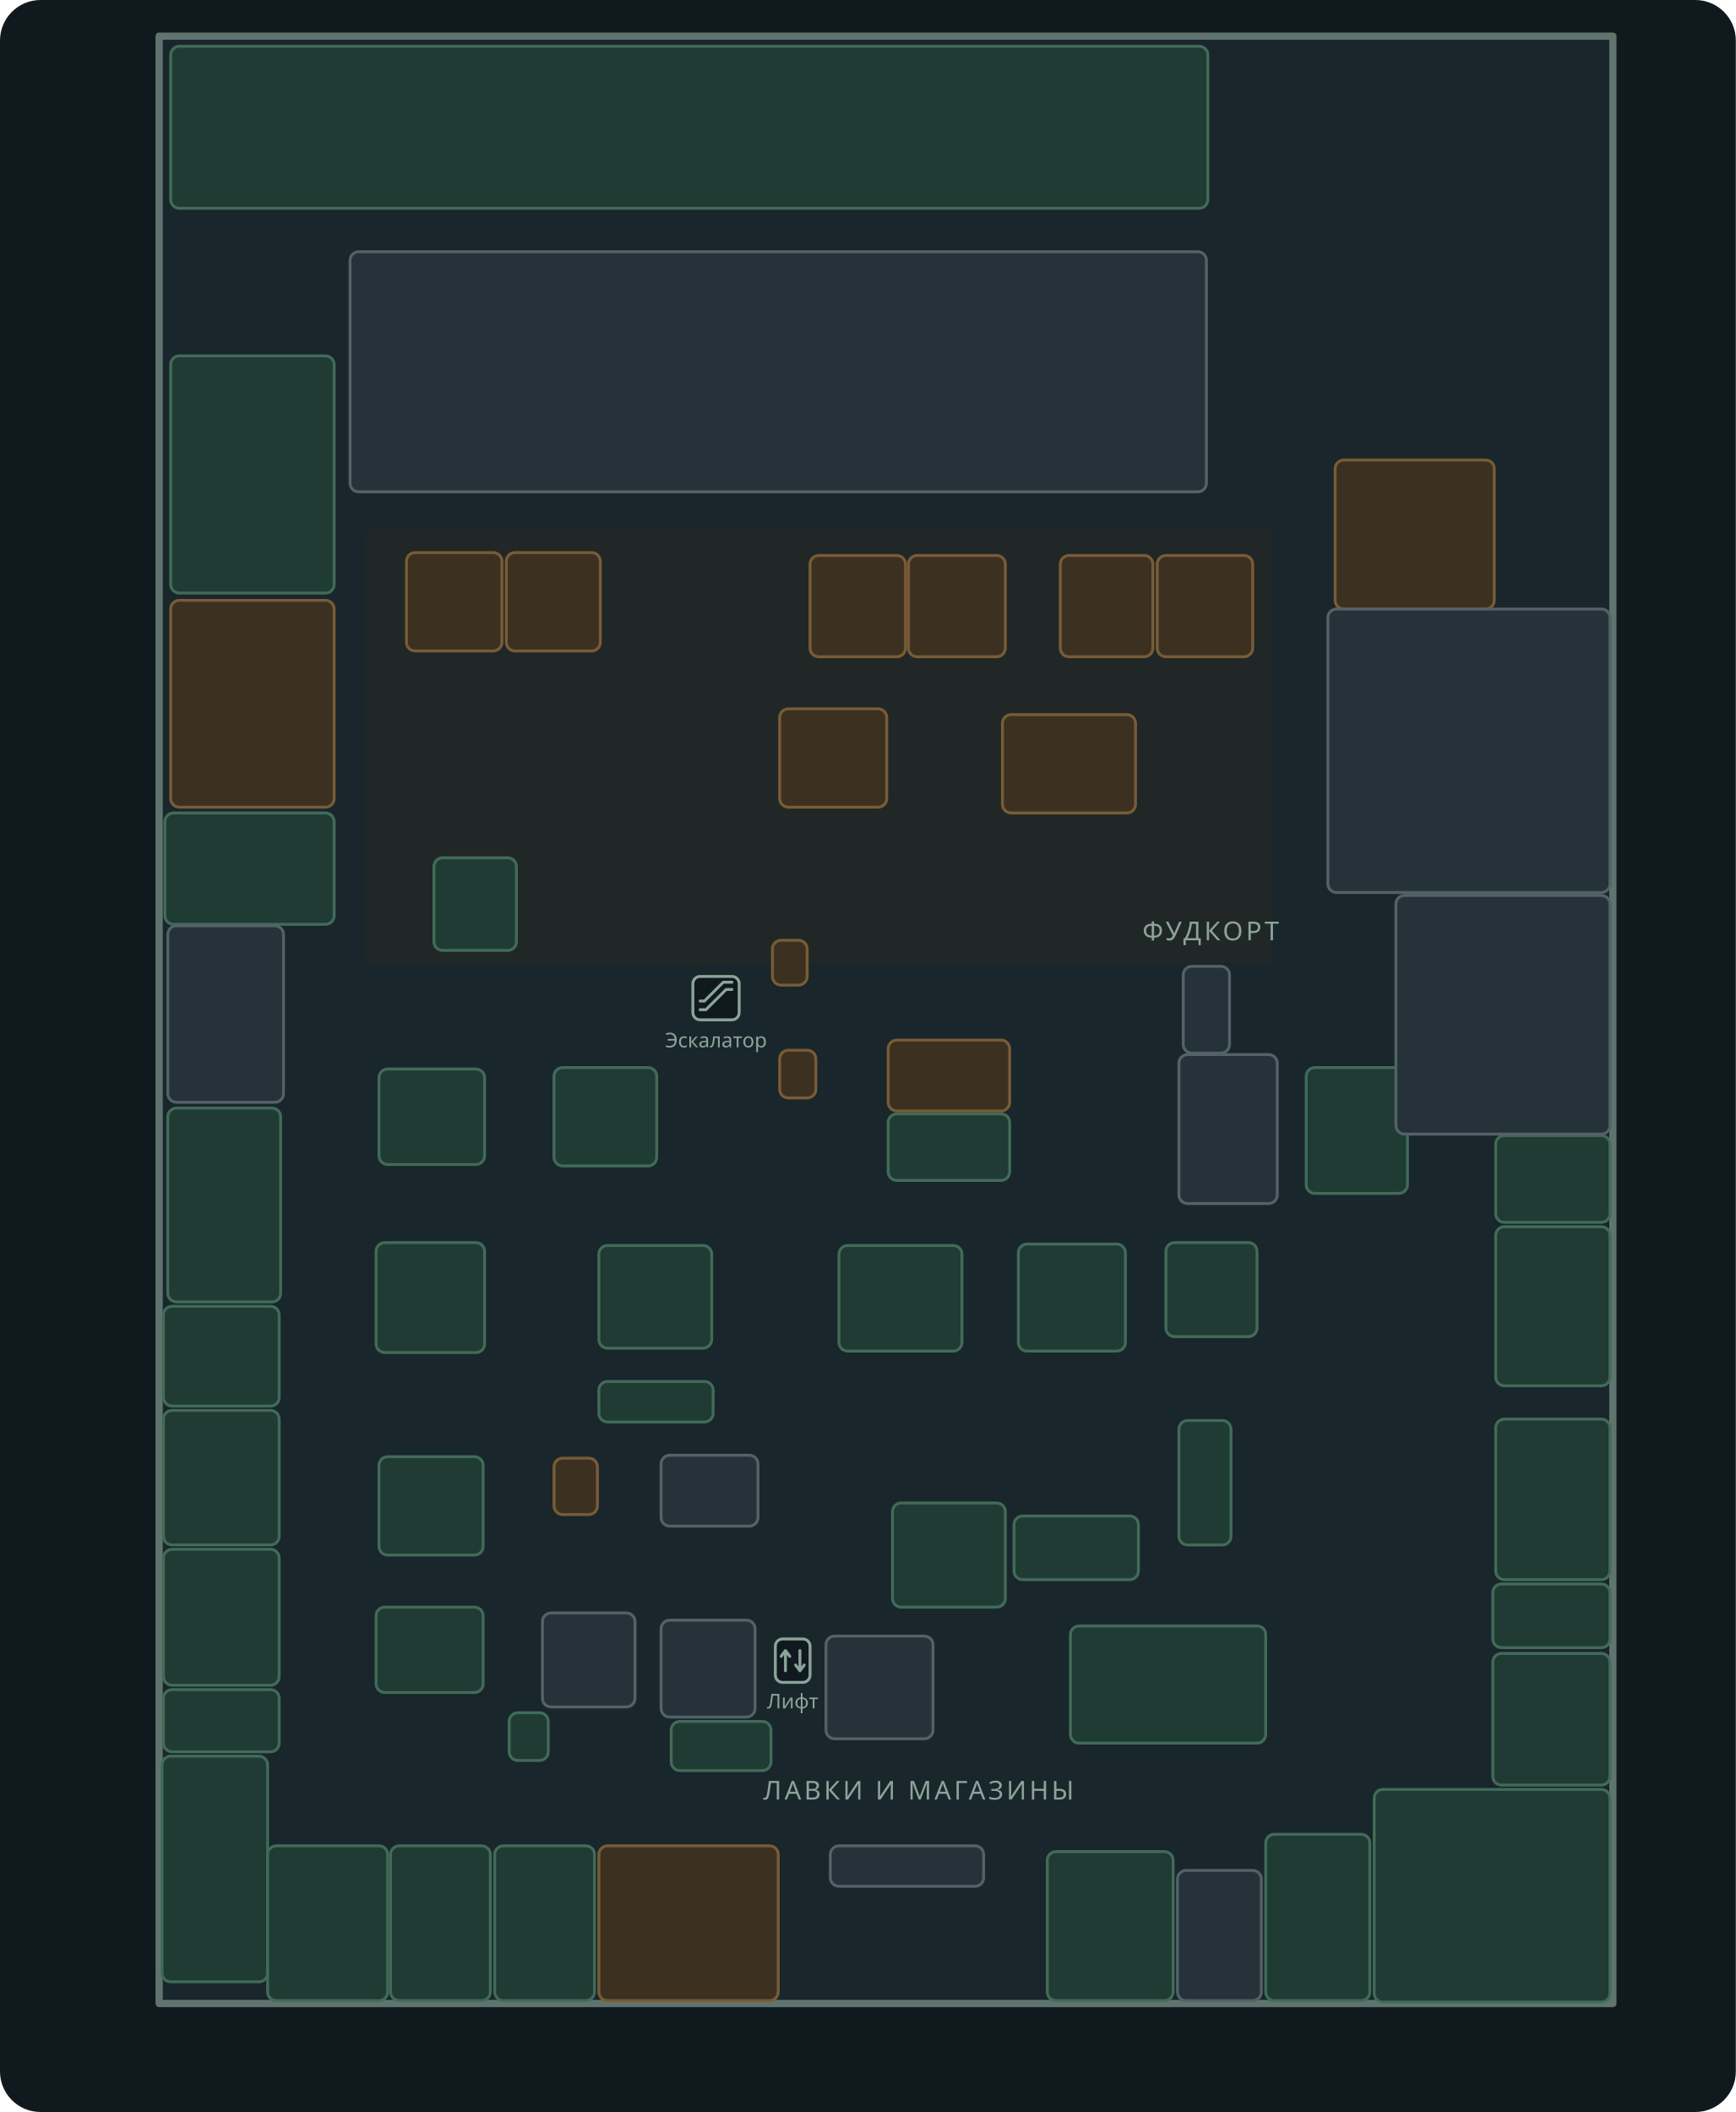
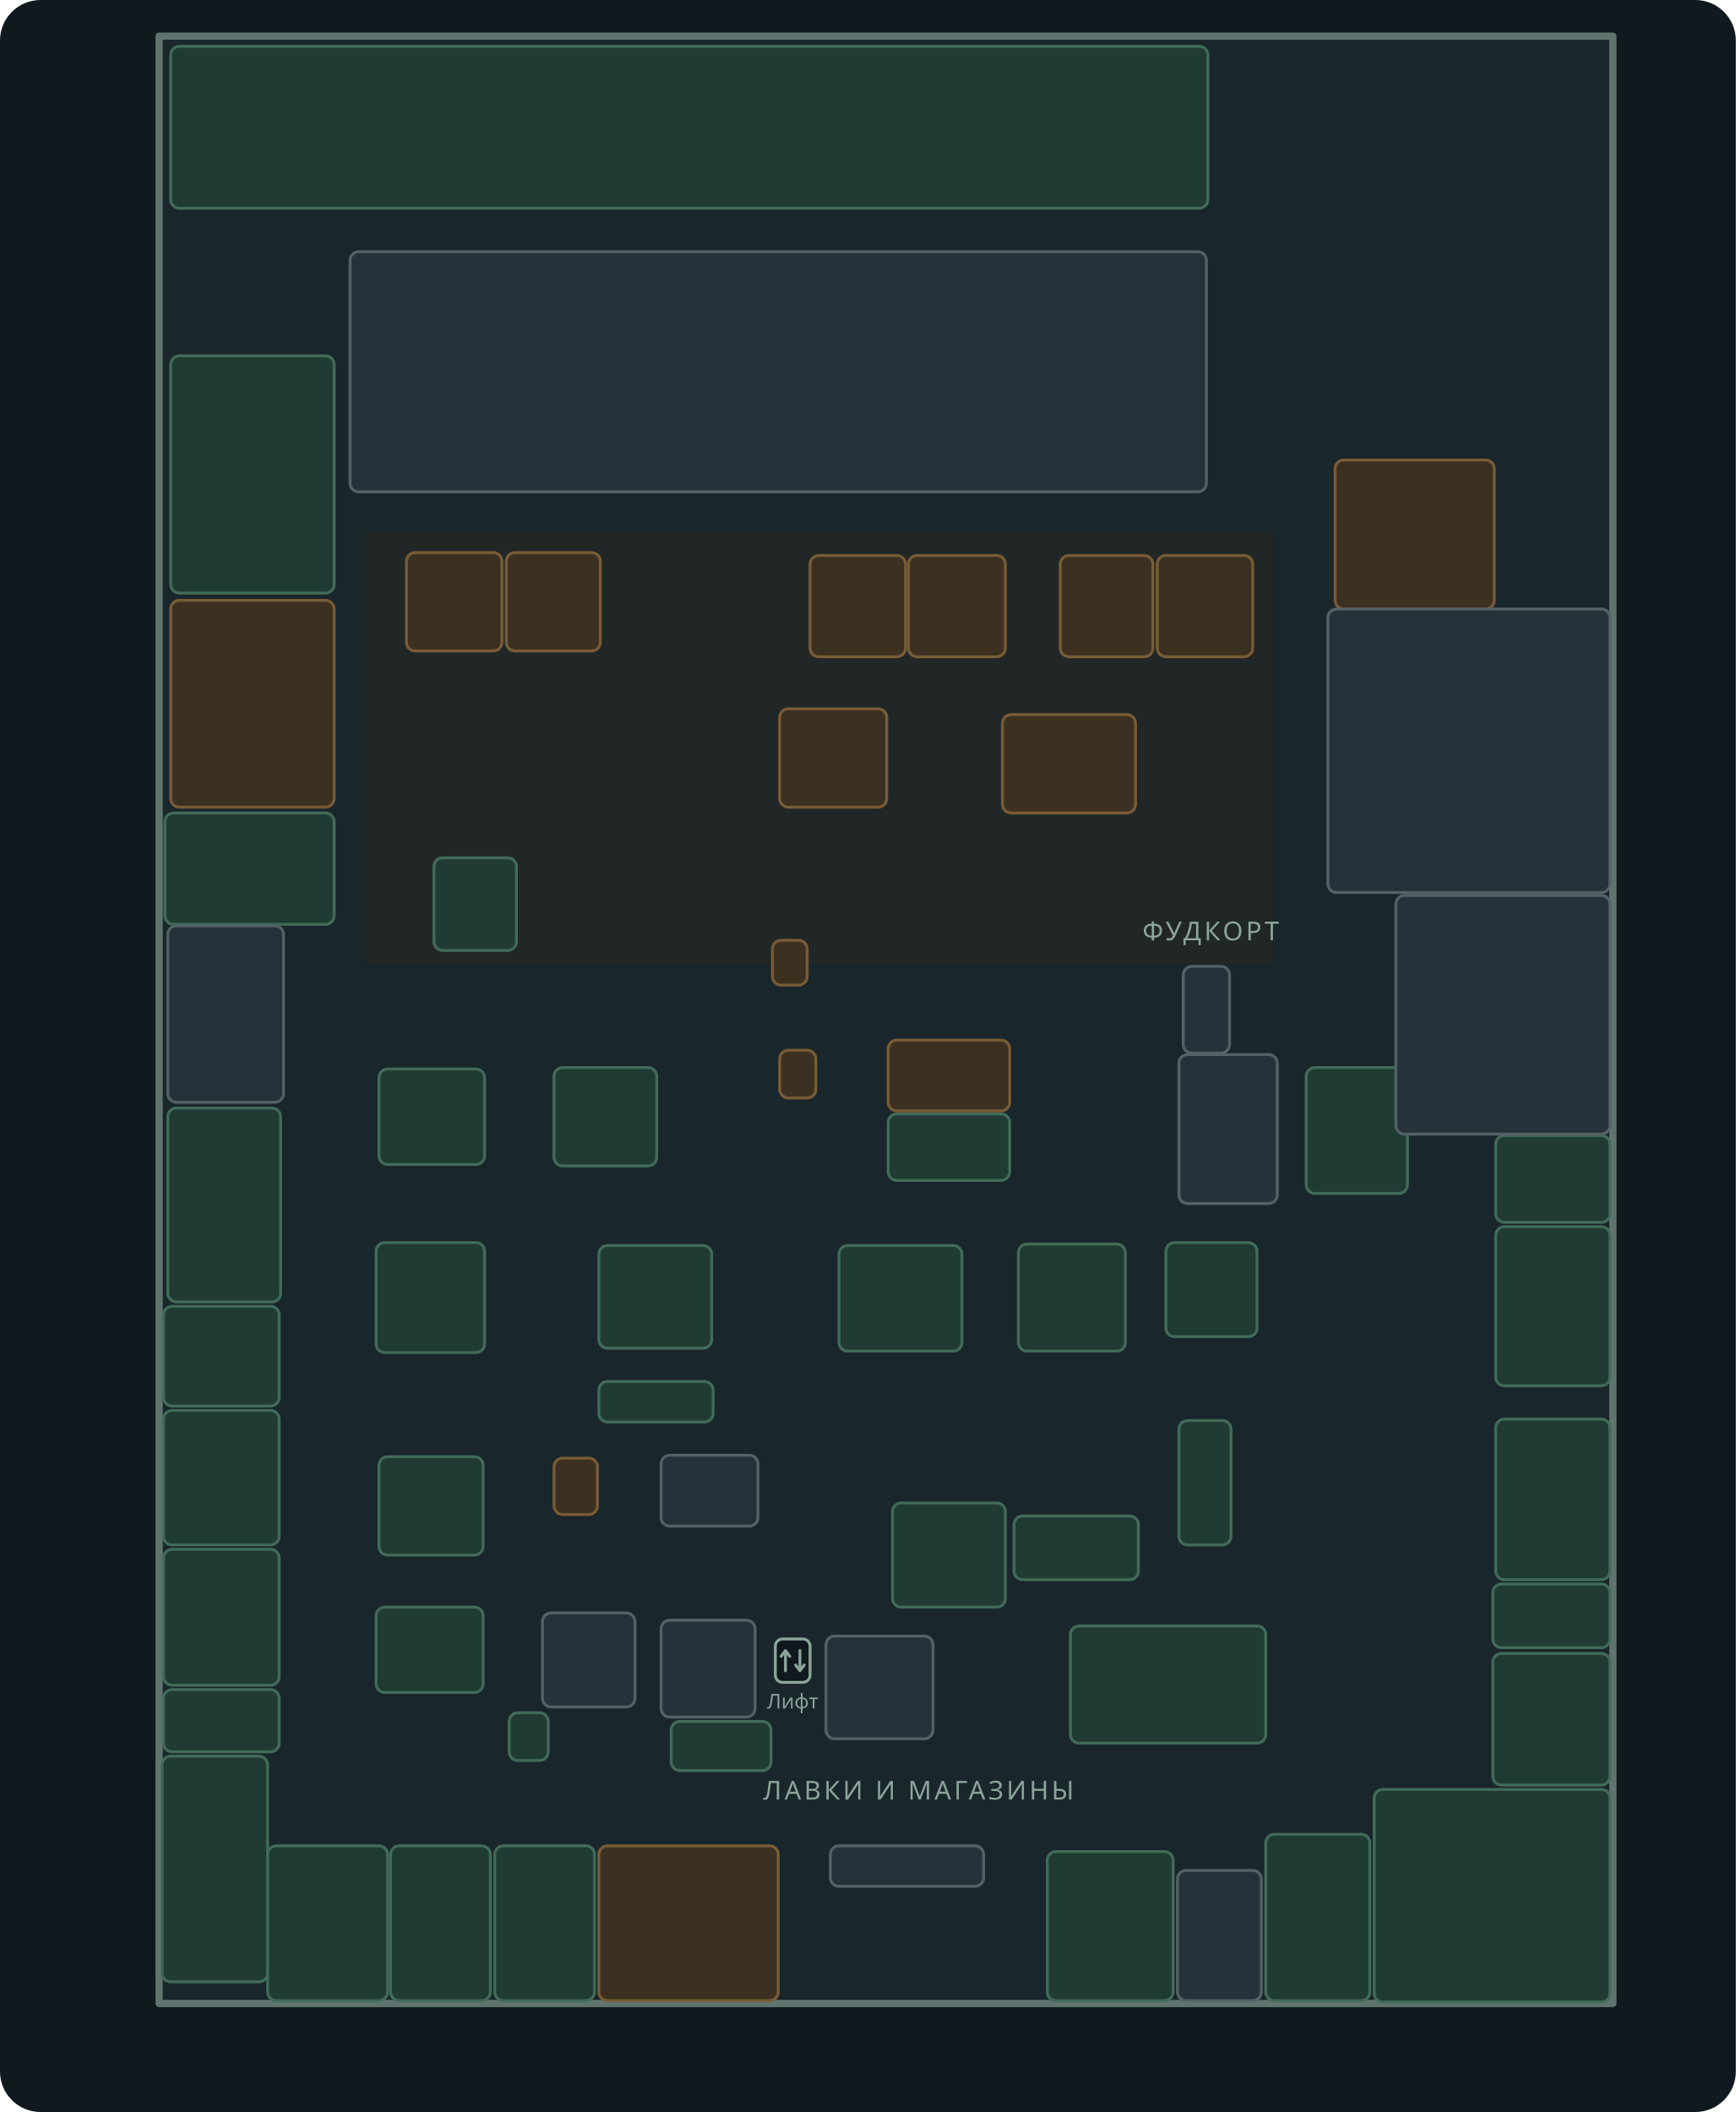
<svg xmlns="http://www.w3.org/2000/svg" viewBox="0 0 1200 1460" fill="none">
  <rect width="1200" height="1460" rx="28" fill="#10191e" />
  <path d="M110 25H1115V1385H110Z" fill="#19262b" stroke="#60746f" stroke-width="5" stroke-linejoin="round" />
  <path d="M253 366H880V666H253Z" fill="#35291c" fill-opacity=".3" />
  <g fill="#203b33" stroke="#416b58" stroke-width="2">
    <rect x="118" y="32" width="717" height="112" rx="6" />
    <rect x="118" y="246" width="113" height="164" rx="6" />
    <rect x="114" y="562" width="117" height="77" rx="6" />
    <rect x="300" y="593" width="57" height="64" rx="6" />
    <rect x="116" y="766" width="78" height="134" rx="6" />
    <rect x="113" y="903" width="80" height="69" rx="6" />
    <rect x="113" y="975" width="80" height="93" rx="6" />
    <rect x="113" y="1071" width="80" height="94" rx="6" />
    <rect x="113" y="1168" width="80" height="43" rx="6" />
    <rect x="112" y="1214" width="73" height="156" rx="6" />
    <rect x="262" y="739" width="73" height="66" rx="6" />
    <rect x="383" y="738" width="71" height="68" rx="6" />
    <rect x="614" y="770" width="84" height="46" rx="6" />
    <rect x="260" y="859" width="75" height="76" rx="6" />
    <rect x="414" y="861" width="78" height="71" rx="6" />
    <rect x="414" y="955" width="79" height="28" rx="6" />
    <rect x="580" y="861" width="85" height="73" rx="6" />
    <rect x="704" y="860" width="74" height="74" rx="6" />
    <rect x="806" y="859" width="63" height="65" rx="6" />
    <rect x="903" y="738" width="70" height="87" rx="6" />
    <rect x="1034" y="785" width="79" height="60" rx="6" />
    <rect x="1034" y="848" width="79" height="110" rx="6" />
    <rect x="1034" y="981" width="79" height="111" rx="6" />
    <rect x="1032" y="1095" width="81" height="44" rx="6" />
    <rect x="1032" y="1143" width="81" height="91" rx="6" />
    <rect x="950" y="1237" width="163" height="147" rx="6" />
    <rect x="262" y="1007" width="72" height="68" rx="6" />
    <rect x="815" y="982" width="36" height="86" rx="6" />
    <rect x="617" y="1039" width="78" height="72" rx="6" />
    <rect x="701" y="1048" width="86" height="44" rx="6" />
    <rect x="260" y="1111" width="74" height="59" rx="6" />
    <rect x="352" y="1184" width="27" height="33" rx="6" />
    <rect x="464" y="1190" width="69" height="34" rx="6" />
    <rect x="740" y="1124" width="135" height="81" rx="6" />
    <rect x="185" y="1276" width="83" height="107" rx="6" />
    <rect x="270" y="1276" width="69" height="107" rx="6" />
    <rect x="342" y="1276" width="69" height="107" rx="6" />
    <rect x="724" y="1280" width="87" height="103" rx="6" />
    <rect x="875" y="1268" width="72" height="115" rx="6" />
  </g>
  <g fill="#3c3021" stroke="#785c36" stroke-width="2">
    <rect x="281" y="382" width="66" height="68" rx="6" />
    <rect x="350" y="382" width="65" height="68" rx="6" />
    <rect x="560" y="384" width="66" height="70" rx="6" />
    <rect x="628" y="384" width="67" height="70" rx="6" />
    <rect x="733" y="384" width="64" height="70" rx="6" />
    <rect x="800" y="384" width="66" height="70" rx="6" />
    <rect x="923" y="318" width="110" height="103" rx="6" />
    <rect x="118" y="415" width="113" height="143" rx="6" />
    <rect x="539" y="490" width="74" height="68" rx="6" />
    <rect x="693" y="494" width="92" height="68" rx="6" />
    <rect x="534" y="650" width="24" height="31" rx="6" />
    <rect x="539" y="726" width="25" height="33" rx="6" />
    <rect x="614" y="719" width="84" height="49" rx="6" />
    <rect x="383" y="1008" width="30" height="39" rx="6" />
    <rect x="414" y="1276" width="124" height="107" rx="6" />
  </g>
  <g fill="#263239" stroke="#526266" stroke-width="2">
    <rect x="242" y="174" width="592" height="166" rx="6" />
    <rect x="918" y="421" width="195" height="196" rx="6" />
    <rect x="965" y="619" width="148" height="165" rx="6" />
    <rect x="818" y="668" width="32" height="60" rx="6" />
    <rect x="815" y="729" width="68" height="103" rx="6" />
    <rect x="116" y="640" width="80" height="122" rx="6" />
    <rect x="457" y="1006" width="67" height="49" rx="6" />
    <rect x="375" y="1115" width="64" height="65" rx="6" />
    <rect x="457" y="1120" width="65" height="67" rx="6" />
    <rect x="571" y="1131" width="74" height="71" rx="6" />
    <rect x="574" y="1276" width="106" height="28" rx="6" />
    <rect x="814" y="1293" width="58" height="90" rx="6" />
  </g>
  <g fill="#8ba49a" font-family="system-ui, sans-serif" font-size="18" letter-spacing="2">
    <text x="837" y="650" text-anchor="middle">ФУДКОРТ</text>
    <text x="635" y="1244" text-anchor="middle">ЛАВКИ И МАГАЗИНЫ</text>
  </g>
  <g stroke="#8ba49a" stroke-width="2" stroke-linecap="round" stroke-linejoin="round">
-     <g transform="translate(495 690)" aria-label="Эскалатор">
-       <rect x="-16" y="-15" width="32" height="30" rx="5" fill="#10191e" />
-       <path d="M-11 8H-7L7-6H11M-11 2H-8L5-11H11" />
-       <text y="34" text-anchor="middle" fill="#8ba49a" stroke="none" font-family="system-ui, sans-serif" font-size="14">Эскалатор</text>
-     </g>
    <g transform="translate(548 1148)" aria-label="Лифт">
      <rect x="-12" y="-15" width="24" height="30" rx="5" fill="#10191e" />
      <path d="M-5 7V-7M-8-3L-5-7L-2-3M5-7V7M2 3L5 7L8 3" />
      <text y="33" text-anchor="middle" fill="#8ba49a" stroke="none" font-family="system-ui, sans-serif" font-size="14">Лифт</text>
    </g>
  </g>
</svg>
